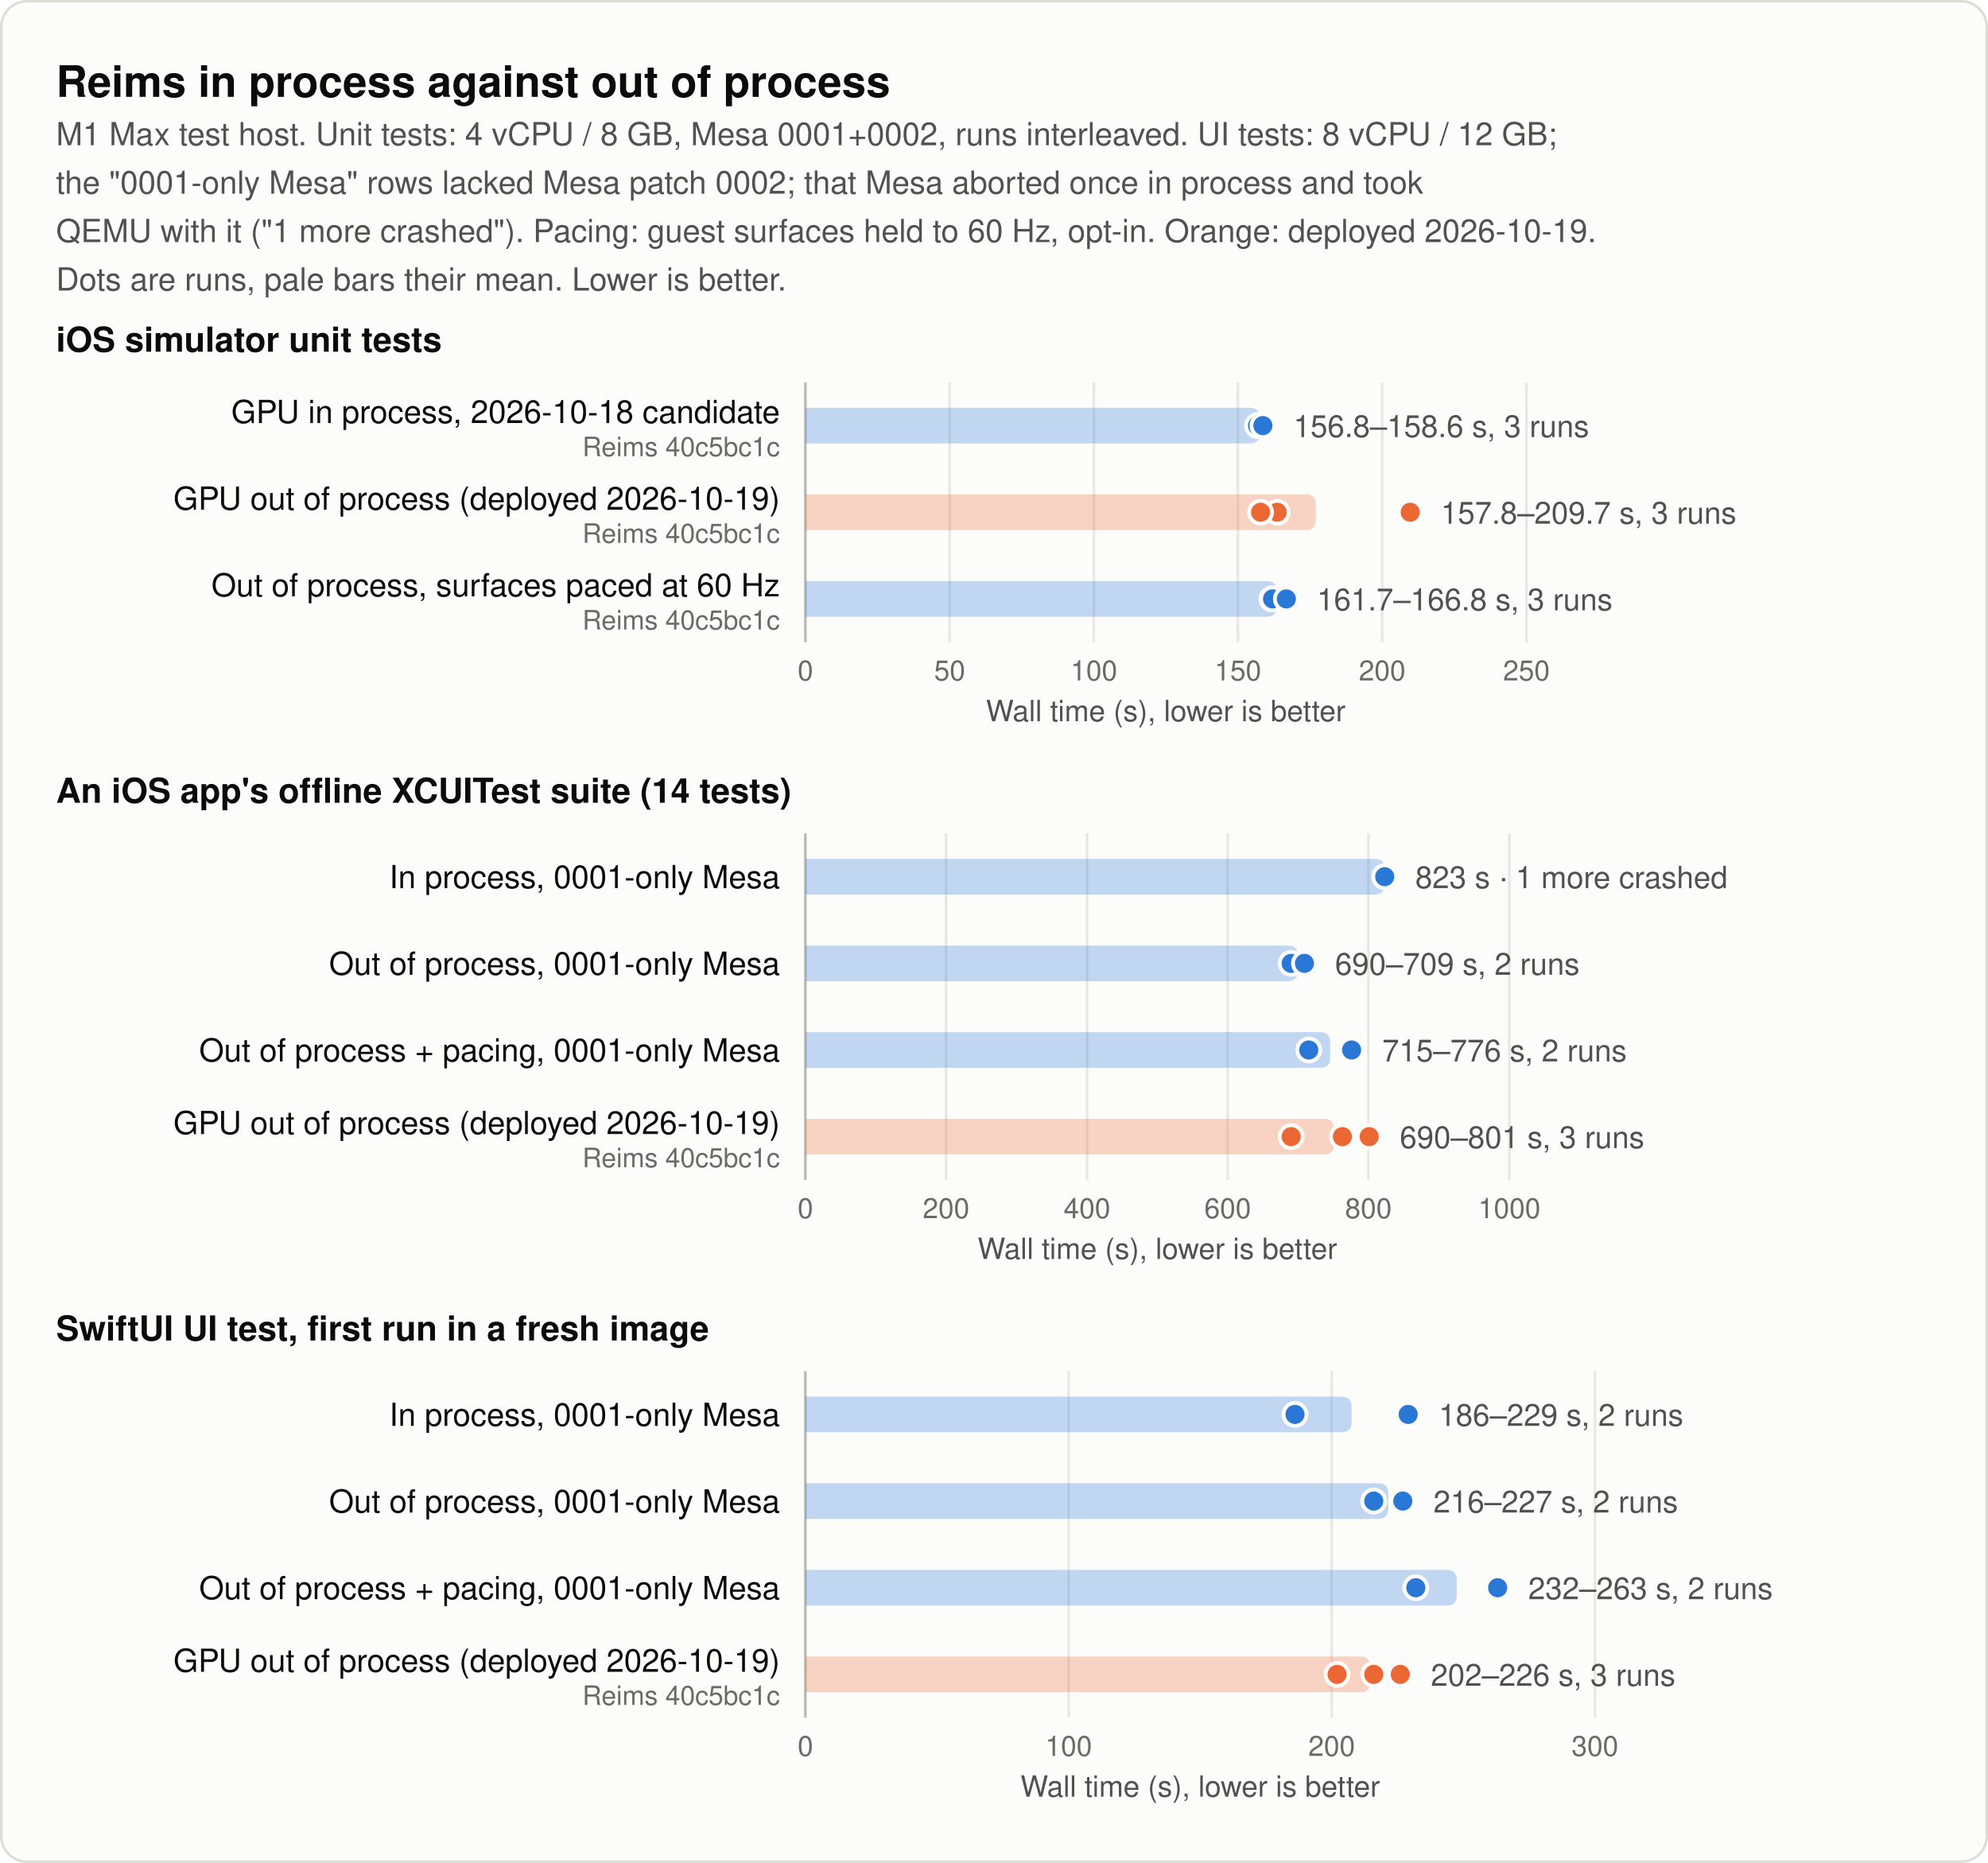
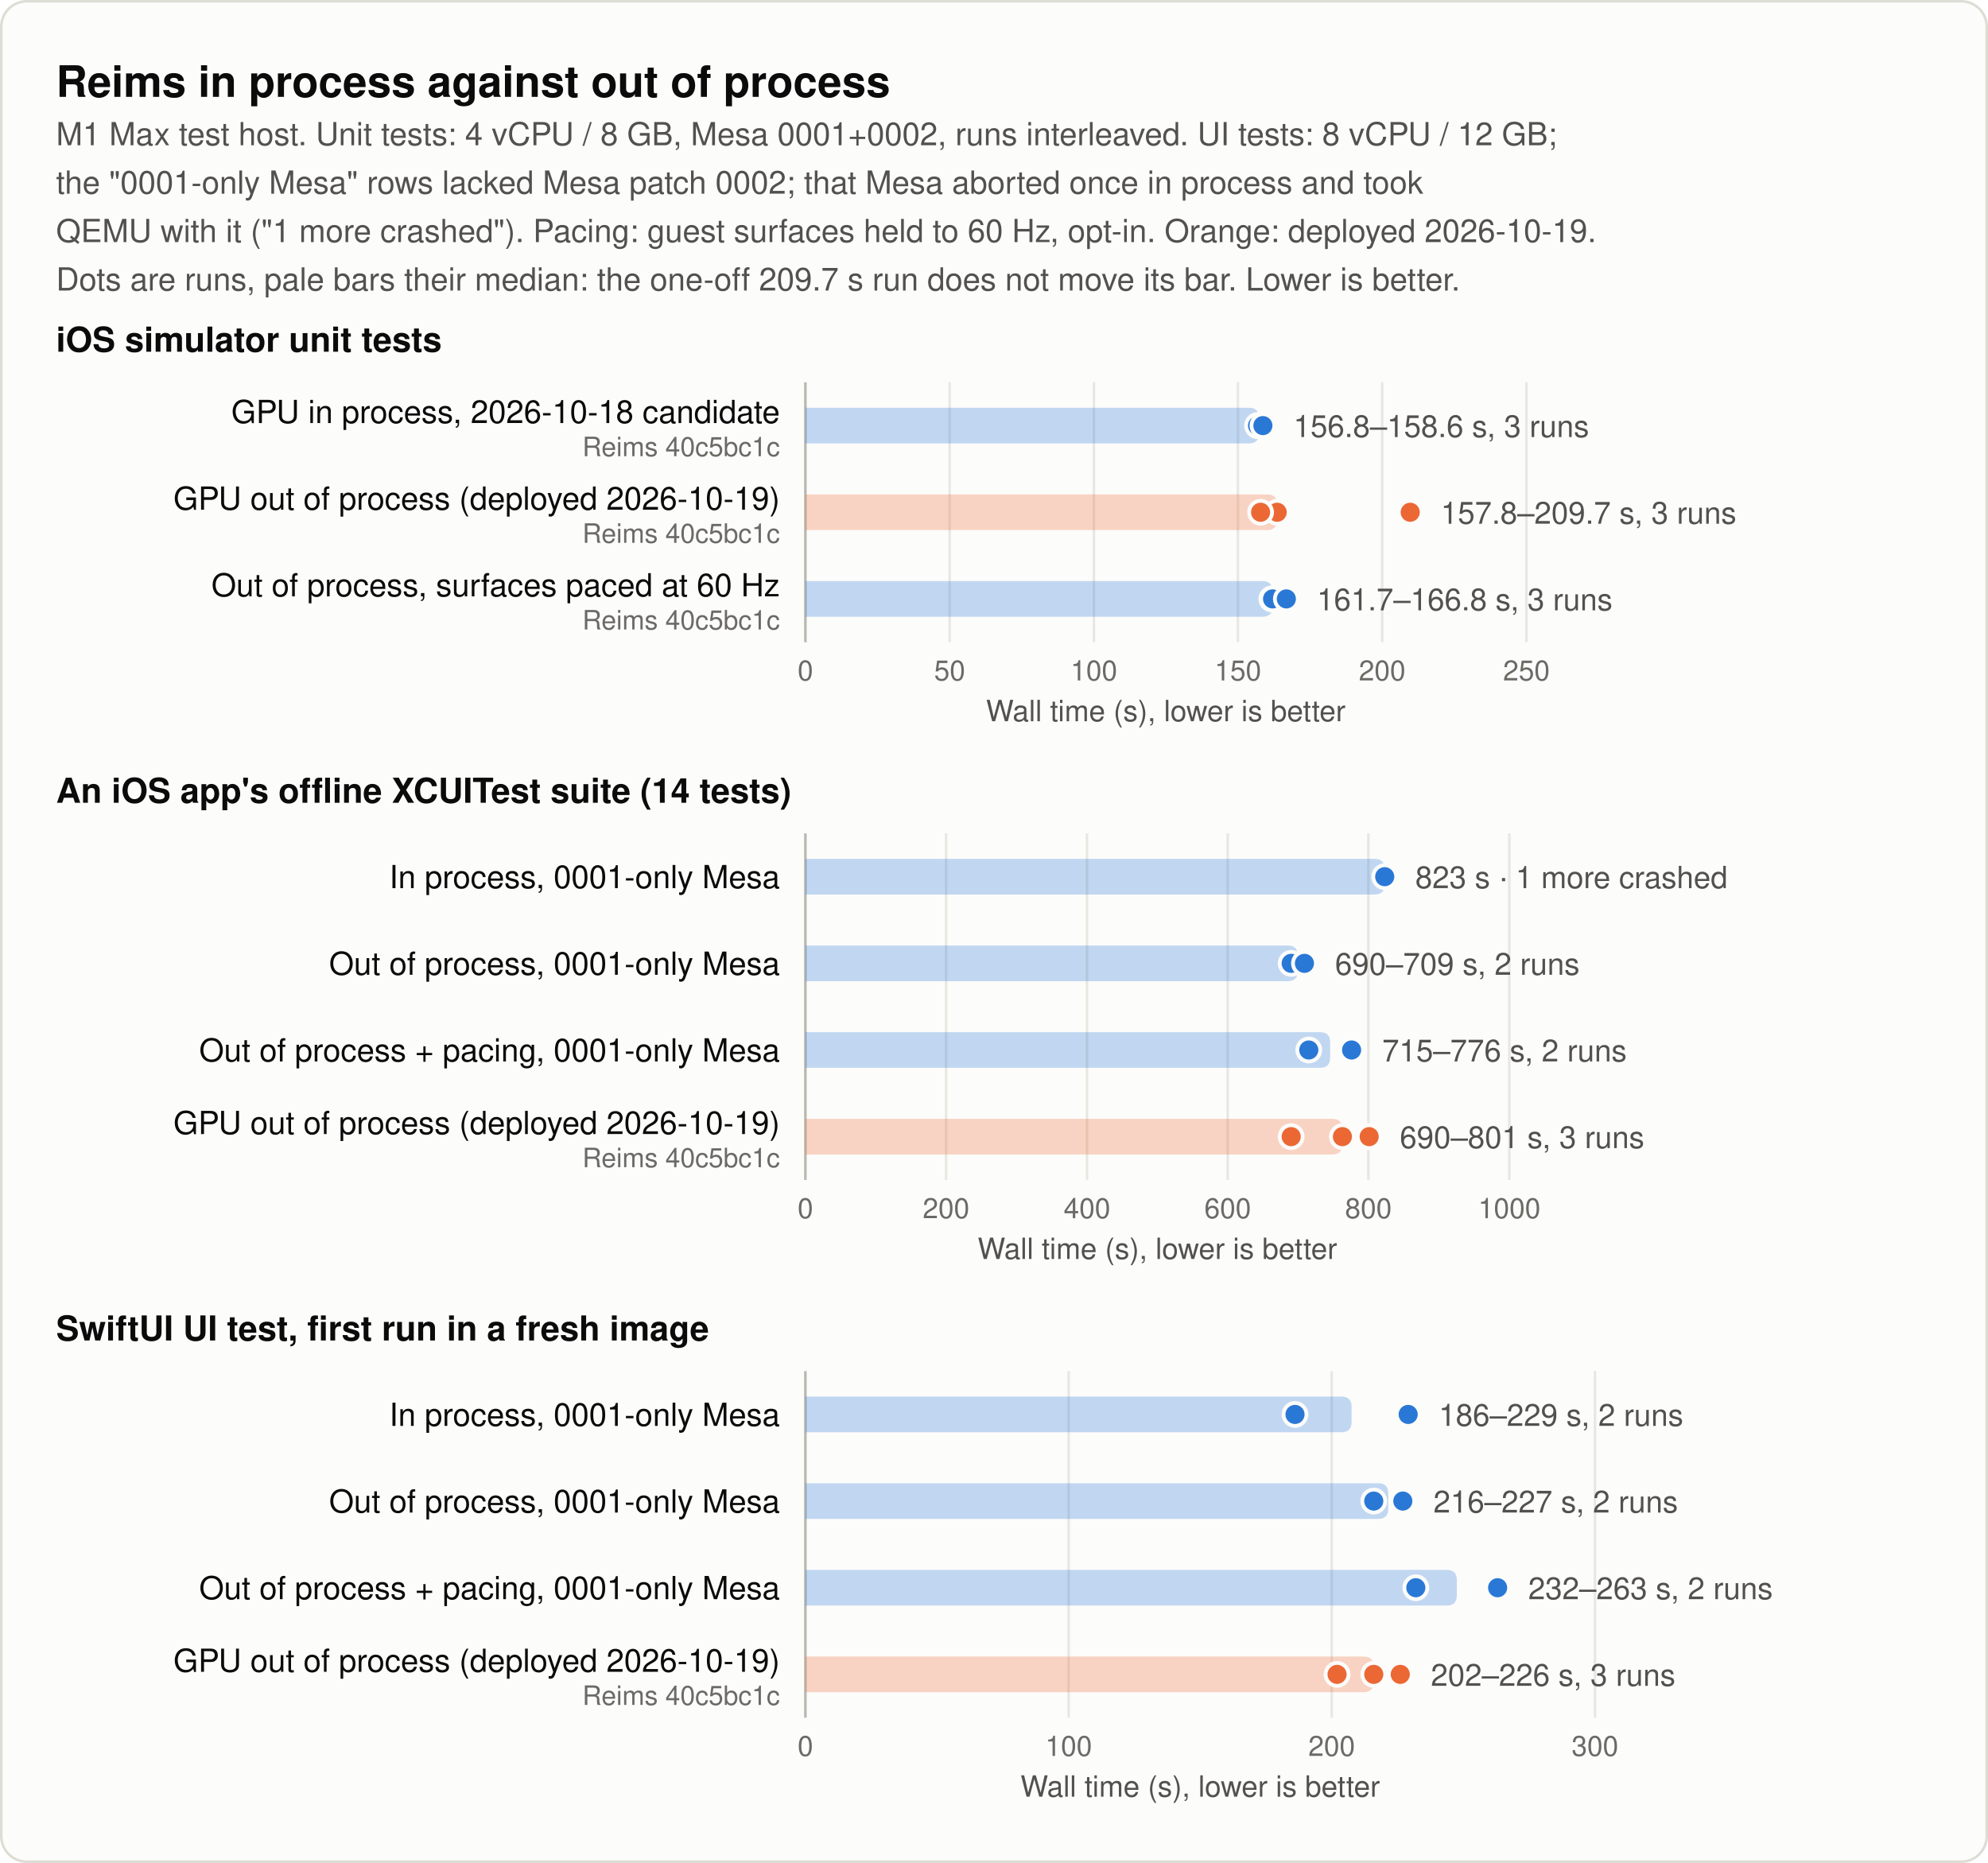
<svg xmlns="http://www.w3.org/2000/svg" width="780" height="731" viewBox="0 0 780 731" role="img" font-family="system-ui, -apple-system, 'Segoe UI', Helvetica, Arial, sans-serif">
  <rect x="0.5" y="0.5" width="779" height="730" rx="10" fill="#fcfcfb" stroke="#dddcd5" />
  <text x="22.0" y="38.0" font-size="17" fill="#0b0b0b" text-anchor="start" font-weight="600">Reims in process against out of process</text>
  <text x="22.0" y="57.0" font-size="12.5" fill="#52514e" text-anchor="start">M1 Max test host. Unit tests: 4 vCPU / 8 GB, Mesa 0001+0002, runs interleaved. UI tests: 8 vCPU / 12 GB;</text>
  <text x="22.0" y="76.0" font-size="12.5" fill="#52514e" text-anchor="start">the "0001-only Mesa" rows lacked Mesa patch 0002; that Mesa aborted once in process and took</text>
  <text x="22.0" y="95.0" font-size="12.5" fill="#52514e" text-anchor="start">QEMU with it ("1 more crashed"). Pacing: guest surfaces held to 60 Hz, opt-in. Orange: deployed 2026-10-19.</text>
-   <text x="22.0" y="114.0" font-size="12.5" fill="#52514e" text-anchor="start">Dots are runs, pale bars their mean. Lower is better.</text>
+   <text x="22.0" y="114.0" font-size="12.5" fill="#52514e" text-anchor="start">Dots are runs, pale bars their median: the one-off 209.7 s run does not move its bar. Lower is better.</text>
  <text x="22.0" y="138.0" font-size="13.5" fill="#0b0b0b" text-anchor="start" font-weight="600">iOS simulator unit tests</text>
  <line x1="316.0" y1="150.0" x2="316.0" y2="252.0" stroke="#b9b8ae" stroke-width="1" />
  <text x="316.0" y="267.0" font-size="11" fill="#6b6a65" text-anchor="middle">0</text>
  <line x1="372.6" y1="150.0" x2="372.6" y2="252.0" stroke="#e8e7e1" stroke-width="1" />
  <text x="372.6" y="267.0" font-size="11" fill="#6b6a65" text-anchor="middle">50</text>
  <line x1="429.2" y1="150.0" x2="429.2" y2="252.0" stroke="#e8e7e1" stroke-width="1" />
  <text x="429.2" y="267.0" font-size="11" fill="#6b6a65" text-anchor="middle">100</text>
  <line x1="485.7" y1="150.0" x2="485.7" y2="252.0" stroke="#e8e7e1" stroke-width="1" />
  <text x="485.7" y="267.0" font-size="11" fill="#6b6a65" text-anchor="middle">150</text>
  <line x1="542.3" y1="150.0" x2="542.3" y2="252.0" stroke="#e8e7e1" stroke-width="1" />
  <text x="542.3" y="267.0" font-size="11" fill="#6b6a65" text-anchor="middle">200</text>
  <line x1="598.9" y1="150.0" x2="598.9" y2="252.0" stroke="#e8e7e1" stroke-width="1" />
  <text x="598.9" y="267.0" font-size="11" fill="#6b6a65" text-anchor="middle">250</text>
  <text x="306.0" y="166.0" font-size="12.5" fill="#0b0b0b" text-anchor="end">GPU in process, 2026-10-18 candidate</text>
  <text x="306.0" y="179.0" font-size="10.5" fill="#6b6a65" text-anchor="end">Reims 40c5bc1c</text>
-   <path d="M316.0,160.0 H490.3 Q494.3,160.0 494.3,164.0 V170.0 Q494.3,174.0 490.3,174.0 H316.0 Z" fill="#2a78d6" fill-opacity="0.28" />
+   <path d="M316.0,160.0 H490.0 Q494.0,160.0 494.0,164.0 V170.0 Q494.0,174.0 490.0,174.0 H316.0 Z" fill="#2a78d6" fill-opacity="0.28" />
  <circle cx="494.0" cy="167.0" r="4.5" fill="#2a78d6" stroke="#fcfcfb" stroke-width="1.5" />
  <circle cx="493.4" cy="167.0" r="4.5" fill="#2a78d6" stroke="#fcfcfb" stroke-width="1.5" />
  <circle cx="495.5" cy="167.0" r="4.5" fill="#2a78d6" stroke="#fcfcfb" stroke-width="1.5" />
  <text x="507.5" y="171.5" font-size="12" fill="#52514e" text-anchor="start">156.8–158.6 s, 3 runs</text>
  <text x="306.0" y="200.0" font-size="12.5" fill="#0b0b0b" text-anchor="end">GPU out of process (deployed 2026-10-19)</text>
  <text x="306.0" y="213.0" font-size="10.5" fill="#6b6a65" text-anchor="end">Reims 40c5bc1c</text>
-   <path d="M316.0,194.0 H512.3 Q516.3,194.0 516.3,198.0 V204.0 Q516.3,208.0 512.3,208.0 H316.0 Z" fill="#eb6834" fill-opacity="0.28" />
+   <path d="M316.0,194.0 H497.1 Q501.1,194.0 501.1,198.0 V204.0 Q501.1,208.0 497.1,208.0 H316.0 Z" fill="#eb6834" fill-opacity="0.28" />
  <circle cx="501.1" cy="201.0" r="4.5" fill="#eb6834" stroke="#fcfcfb" stroke-width="1.5" />
  <circle cx="553.3" cy="201.0" r="4.5" fill="#eb6834" stroke="#fcfcfb" stroke-width="1.5" />
  <circle cx="494.6" cy="201.0" r="4.5" fill="#eb6834" stroke="#fcfcfb" stroke-width="1.5" />
  <text x="565.3" y="205.5" font-size="12" fill="#52514e" text-anchor="start">157.8–209.7 s, 3 runs</text>
  <text x="306.0" y="234.0" font-size="12.5" fill="#0b0b0b" text-anchor="end">Out of process, surfaces paced at 60 Hz</text>
  <text x="306.0" y="247.0" font-size="10.5" fill="#6b6a65" text-anchor="end">Reims 40c5bc1c</text>
-   <path d="M316.0,228.0 H497.0 Q501.0,228.0 501.0,232.0 V238.0 Q501.0,242.0 497.0,242.0 H316.0 Z" fill="#2a78d6" fill-opacity="0.28" />
+   <path d="M316.0,228.0 H495.3 Q499.3,228.0 499.3,232.0 V238.0 Q499.3,242.0 495.3,242.0 H316.0 Z" fill="#2a78d6" fill-opacity="0.28" />
  <circle cx="499.0" cy="235.0" r="4.5" fill="#2a78d6" stroke="#fcfcfb" stroke-width="1.5" />
  <circle cx="499.3" cy="235.0" r="4.5" fill="#2a78d6" stroke="#fcfcfb" stroke-width="1.5" />
  <circle cx="504.7" cy="235.0" r="4.5" fill="#2a78d6" stroke="#fcfcfb" stroke-width="1.5" />
  <text x="516.7" y="239.5" font-size="12" fill="#52514e" text-anchor="start">161.7–166.8 s, 3 runs</text>
  <text x="457.4" y="283.0" font-size="11.5" fill="#52514e" text-anchor="middle">Wall time (s), lower is better</text>
  <text x="22.0" y="315.0" font-size="13.5" fill="#0b0b0b" text-anchor="start" font-weight="600">An iOS app's offline XCUITest suite (14 tests)</text>
  <line x1="316.0" y1="327.0" x2="316.0" y2="463.0" stroke="#b9b8ae" stroke-width="1" />
  <text x="316.0" y="478.0" font-size="11" fill="#6b6a65" text-anchor="middle">0</text>
  <line x1="371.2" y1="327.0" x2="371.2" y2="463.0" stroke="#e8e7e1" stroke-width="1" />
  <text x="371.2" y="478.0" font-size="11" fill="#6b6a65" text-anchor="middle">200</text>
  <line x1="426.5" y1="327.0" x2="426.5" y2="463.0" stroke="#e8e7e1" stroke-width="1" />
  <text x="426.5" y="478.0" font-size="11" fill="#6b6a65" text-anchor="middle">400</text>
  <line x1="481.7" y1="327.0" x2="481.7" y2="463.0" stroke="#e8e7e1" stroke-width="1" />
  <text x="481.7" y="478.0" font-size="11" fill="#6b6a65" text-anchor="middle">600</text>
  <line x1="536.9" y1="327.0" x2="536.9" y2="463.0" stroke="#e8e7e1" stroke-width="1" />
  <text x="536.9" y="478.0" font-size="11" fill="#6b6a65" text-anchor="middle">800</text>
  <line x1="592.2" y1="327.0" x2="592.2" y2="463.0" stroke="#e8e7e1" stroke-width="1" />
  <text x="592.2" y="478.0" font-size="11" fill="#6b6a65" text-anchor="middle">1000</text>
  <text x="306.0" y="348.5" font-size="12.5" fill="#0b0b0b" text-anchor="end">In process, 0001-only Mesa</text>
  <path d="M316.0,337.0 H539.3 Q543.3,337.0 543.3,341.0 V347.0 Q543.3,351.0 539.3,351.0 H316.0 Z" fill="#2a78d6" fill-opacity="0.28" />
  <circle cx="543.3" cy="344.0" r="4.5" fill="#2a78d6" stroke="#fcfcfb" stroke-width="1.5" />
  <text x="555.3" y="348.5" font-size="12" fill="#52514e" text-anchor="start">823 s · 1 more crashed</text>
  <text x="306.0" y="382.5" font-size="12.5" fill="#0b0b0b" text-anchor="end">Out of process, 0001-only Mesa</text>
  <path d="M316.0,371.0 H505.2 Q509.2,371.0 509.2,375.0 V381.0 Q509.2,385.0 505.2,385.0 H316.0 Z" fill="#2a78d6" fill-opacity="0.28" />
  <circle cx="506.6" cy="378.0" r="4.5" fill="#2a78d6" stroke="#fcfcfb" stroke-width="1.5" />
  <circle cx="511.8" cy="378.0" r="4.5" fill="#2a78d6" stroke="#fcfcfb" stroke-width="1.5" />
  <text x="523.8" y="382.5" font-size="12" fill="#52514e" text-anchor="start">690–709 s, 2 runs</text>
  <text x="306.0" y="416.5" font-size="12.5" fill="#0b0b0b" text-anchor="end">Out of process + pacing, 0001-only Mesa</text>
  <path d="M316.0,405.0 H517.9 Q521.9,405.0 521.9,409.0 V415.0 Q521.9,419.0 517.9,419.0 H316.0 Z" fill="#2a78d6" fill-opacity="0.28" />
  <circle cx="513.5" cy="412.0" r="4.5" fill="#2a78d6" stroke="#fcfcfb" stroke-width="1.5" />
  <circle cx="530.3" cy="412.0" r="4.5" fill="#2a78d6" stroke="#fcfcfb" stroke-width="1.5" />
  <text x="542.3" y="416.5" font-size="12" fill="#52514e" text-anchor="start">715–776 s, 2 runs</text>
  <text x="306.0" y="445.0" font-size="12.5" fill="#0b0b0b" text-anchor="end">GPU out of process (deployed 2026-10-19)</text>
  <text x="306.0" y="458.0" font-size="10.5" fill="#6b6a65" text-anchor="end">Reims 40c5bc1c</text>
-   <path d="M316.0,439.0 H519.5 Q523.5,439.0 523.5,443.0 V449.0 Q523.5,453.0 519.5,453.0 H316.0 Z" fill="#eb6834" fill-opacity="0.28" />
+   <path d="M316.0,439.0 H522.7 Q526.7,439.0 526.7,443.0 V449.0 Q526.7,453.0 522.7,453.0 H316.0 Z" fill="#eb6834" fill-opacity="0.28" />
  <circle cx="506.6" cy="446.0" r="4.5" fill="#eb6834" stroke="#fcfcfb" stroke-width="1.5" />
  <circle cx="526.7" cy="446.0" r="4.5" fill="#eb6834" stroke="#fcfcfb" stroke-width="1.5" />
  <circle cx="537.2" cy="446.0" r="4.5" fill="#eb6834" stroke="#fcfcfb" stroke-width="1.5" />
  <text x="549.2" y="450.5" font-size="12" fill="#52514e" text-anchor="start">690–801 s, 3 runs</text>
  <text x="454.1" y="494.0" font-size="11.5" fill="#52514e" text-anchor="middle">Wall time (s), lower is better</text>
  <text x="22.0" y="526.0" font-size="13.5" fill="#0b0b0b" text-anchor="start" font-weight="600">SwiftUI UI test, first run in a fresh image</text>
  <line x1="316.0" y1="538.0" x2="316.0" y2="674.0" stroke="#b9b8ae" stroke-width="1" />
  <text x="316.0" y="689.0" font-size="11" fill="#6b6a65" text-anchor="middle">0</text>
  <line x1="419.3" y1="538.0" x2="419.3" y2="674.0" stroke="#e8e7e1" stroke-width="1" />
  <text x="419.3" y="689.0" font-size="11" fill="#6b6a65" text-anchor="middle">100</text>
  <line x1="522.5" y1="538.0" x2="522.5" y2="674.0" stroke="#e8e7e1" stroke-width="1" />
  <text x="522.5" y="689.0" font-size="11" fill="#6b6a65" text-anchor="middle">200</text>
  <line x1="625.8" y1="538.0" x2="625.8" y2="674.0" stroke="#e8e7e1" stroke-width="1" />
  <text x="625.8" y="689.0" font-size="11" fill="#6b6a65" text-anchor="middle">300</text>
  <text x="306.0" y="559.5" font-size="12.5" fill="#0b0b0b" text-anchor="end">In process, 0001-only Mesa</text>
  <path d="M316.0,548.0 H526.3 Q530.3,548.0 530.3,552.0 V558.0 Q530.3,562.0 526.3,562.0 H316.0 Z" fill="#2a78d6" fill-opacity="0.28" />
  <circle cx="552.5" cy="555.0" r="4.5" fill="#2a78d6" stroke="#fcfcfb" stroke-width="1.5" />
  <circle cx="508.1" cy="555.0" r="4.5" fill="#2a78d6" stroke="#fcfcfb" stroke-width="1.5" />
  <text x="564.5" y="559.5" font-size="12" fill="#52514e" text-anchor="start">186–229 s, 2 runs</text>
  <text x="306.0" y="593.5" font-size="12.5" fill="#0b0b0b" text-anchor="end">Out of process, 0001-only Mesa</text>
  <path d="M316.0,582.0 H540.7 Q544.7,582.0 544.7,586.0 V592.0 Q544.7,596.0 540.7,596.0 H316.0 Z" fill="#2a78d6" fill-opacity="0.28" />
  <circle cx="550.4" cy="589.0" r="4.5" fill="#2a78d6" stroke="#fcfcfb" stroke-width="1.5" />
  <circle cx="539.0" cy="589.0" r="4.5" fill="#2a78d6" stroke="#fcfcfb" stroke-width="1.5" />
  <text x="562.4" y="593.5" font-size="12" fill="#52514e" text-anchor="start">216–227 s, 2 runs</text>
  <text x="306.0" y="627.5" font-size="12.5" fill="#0b0b0b" text-anchor="end">Out of process + pacing, 0001-only Mesa</text>
  <path d="M316.0,616.0 H567.6 Q571.6,616.0 571.6,620.0 V626.0 Q571.6,630.0 567.6,630.0 H316.0 Z" fill="#2a78d6" fill-opacity="0.28" />
  <circle cx="587.6" cy="623.0" r="4.5" fill="#2a78d6" stroke="#fcfcfb" stroke-width="1.5" />
  <circle cx="555.5" cy="623.0" r="4.5" fill="#2a78d6" stroke="#fcfcfb" stroke-width="1.5" />
  <text x="599.6" y="627.5" font-size="12" fill="#52514e" text-anchor="start">232–263 s, 2 runs</text>
  <text x="306.0" y="656.0" font-size="12.5" fill="#0b0b0b" text-anchor="end">GPU out of process (deployed 2026-10-19)</text>
  <text x="306.0" y="669.0" font-size="10.5" fill="#6b6a65" text-anchor="end">Reims 40c5bc1c</text>
-   <path d="M316.0,650.0 H533.7 Q537.7,650.0 537.7,654.0 V660.0 Q537.7,664.0 533.7,664.0 H316.0 Z" fill="#eb6834" fill-opacity="0.28" />
+   <path d="M316.0,650.0 H535.0 Q539.0,650.0 539.0,654.0 V660.0 Q539.0,664.0 535.0,664.0 H316.0 Z" fill="#eb6834" fill-opacity="0.28" />
  <circle cx="539.0" cy="657.0" r="4.5" fill="#eb6834" stroke="#fcfcfb" stroke-width="1.5" />
  <circle cx="524.6" cy="657.0" r="4.5" fill="#eb6834" stroke="#fcfcfb" stroke-width="1.5" />
  <circle cx="549.4" cy="657.0" r="4.5" fill="#eb6834" stroke="#fcfcfb" stroke-width="1.5" />
  <text x="561.4" y="661.5" font-size="12" fill="#52514e" text-anchor="start">202–226 s, 3 runs</text>
  <text x="470.9" y="705.0" font-size="11.5" fill="#52514e" text-anchor="middle">Wall time (s), lower is better</text>
</svg>
